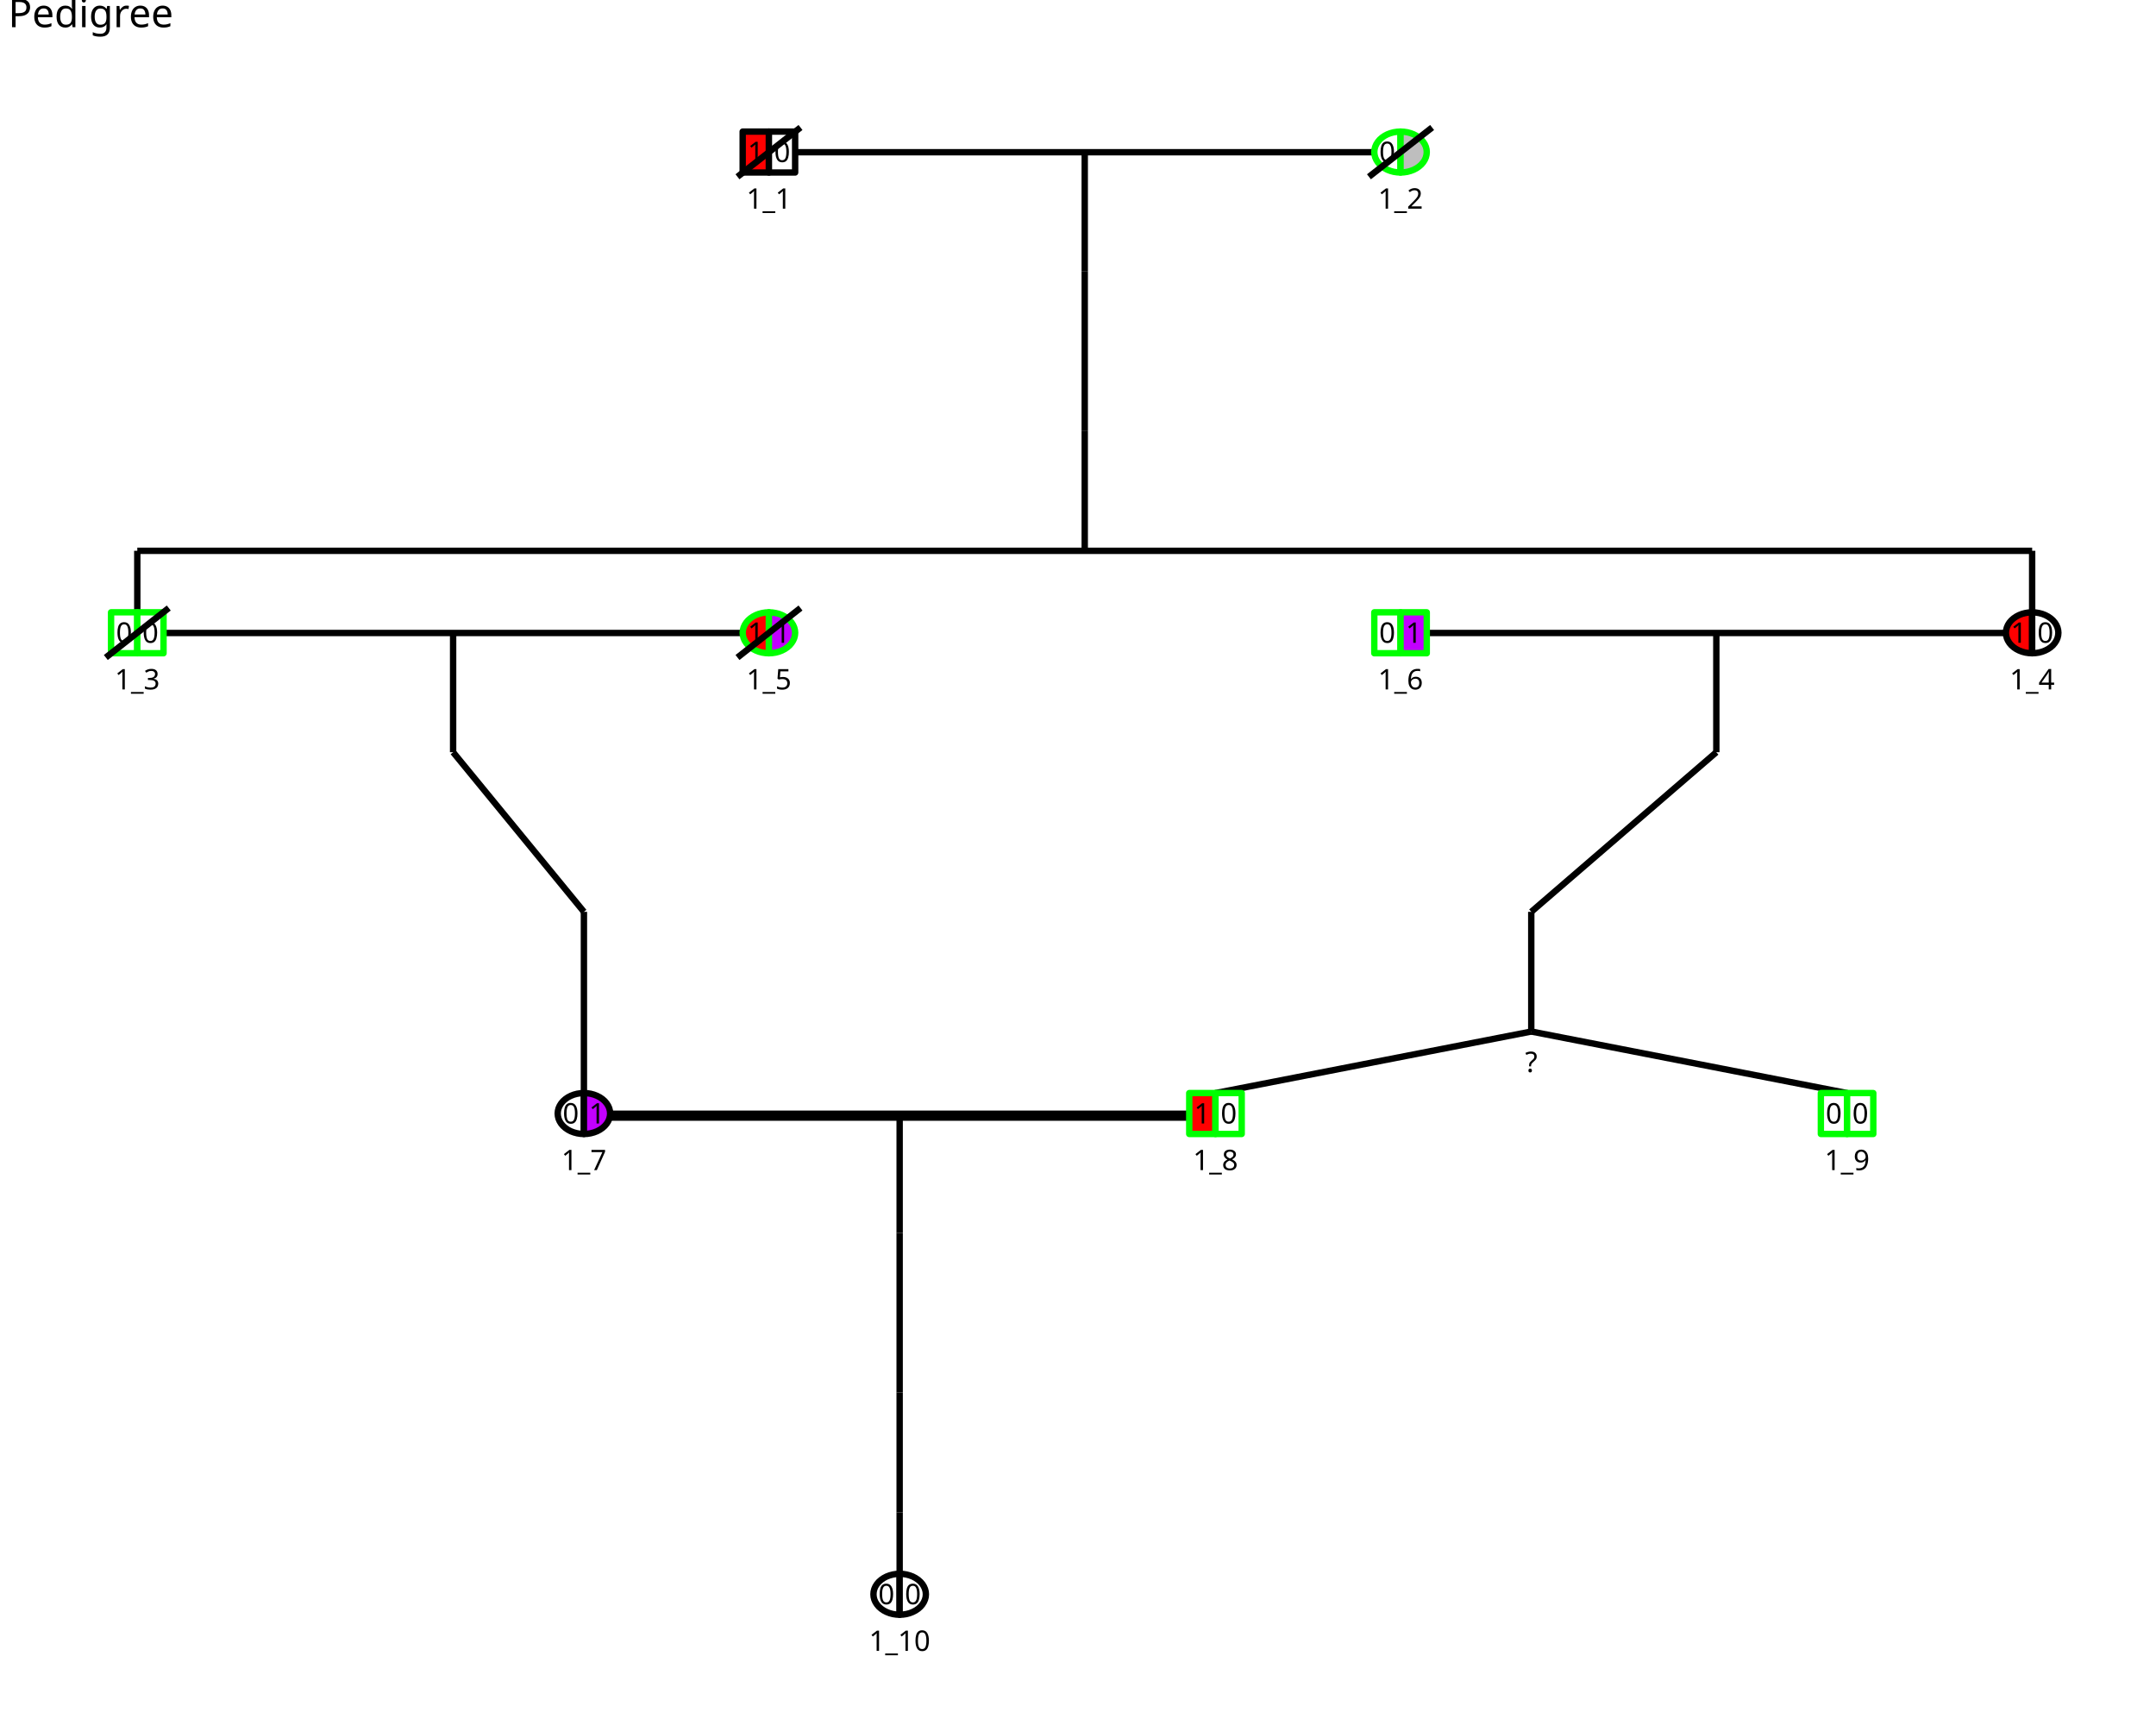
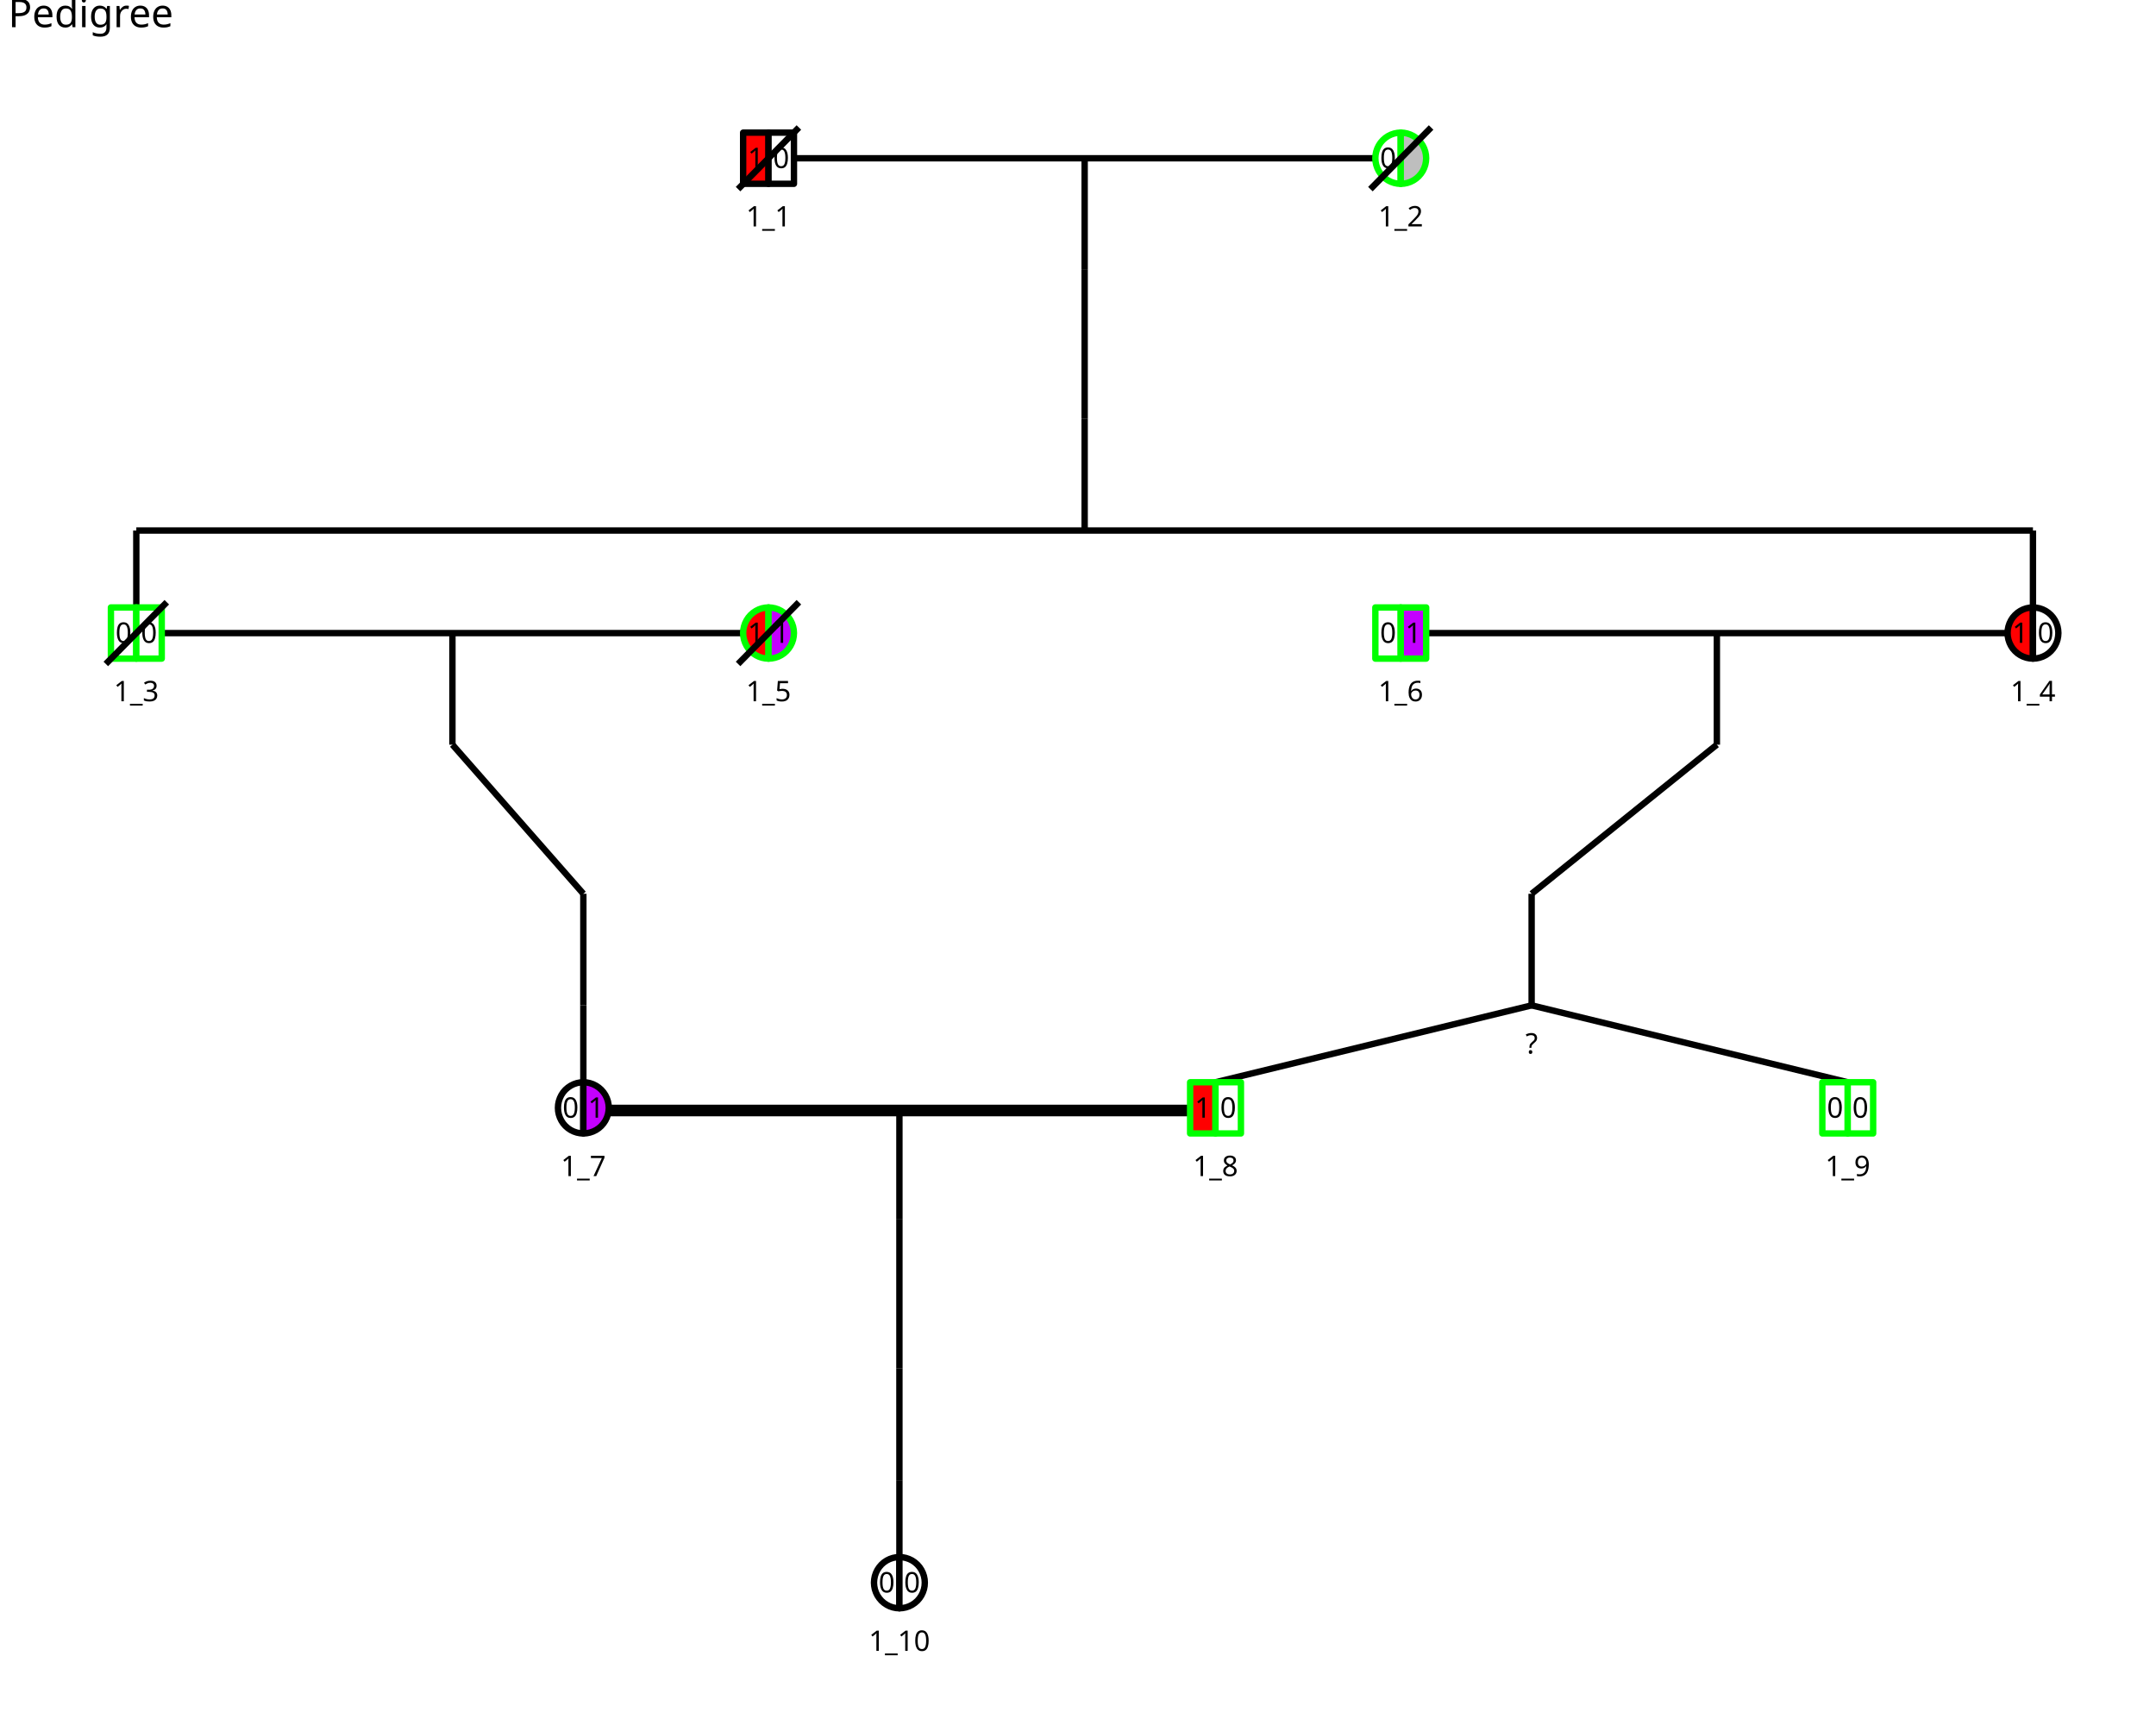
<svg xmlns="http://www.w3.org/2000/svg" class="svglite" data-engine-version="2.0" width="720.00pt" height="576.00pt" viewBox="0 0 720.00 576.00">
  <defs>
    <style type="text/css">
    .svglite line, .svglite polyline, .svglite polygon, .svglite path, .svglite rect, .svglite circle {
      fill: none;
      stroke: #000000;
      stroke-linecap: round;
      stroke-linejoin: round;
      stroke-miterlimit: 10.00;
    }
  </style>
  </defs>
  <rect width="100%" height="100%" style="stroke: none; fill: #FFFFFF;" />
  <defs>
    <clipPath id="cpMC4wMHw3MjAuMDB8MC4wMHw1NzYuMDA=">
      <rect x="0.00" y="0.00" width="720.00" height="576.00" />
    </clipPath>
  </defs>
  <g clip-path="url(#cpMC4wMHw3MjAuMDB8MC4wMHw1NzYuMDA=)">
    <rect x="0.00" y="0.00" width="720.00" height="576.00" style="stroke-width: 1.07; stroke: #FFFFFF; fill: #FFFFFF;" />
  </g>
  <defs>
    <clipPath id="cpMi43NHw3MjAuMDB8MTcuMzB8NTczLjI2">
      <rect x="2.74" y="17.30" width="717.26" height="555.96" />
    </clipPath>
  </defs>
  <g clip-path="url(#cpMi43NHw3MjAuMDB8MTcuMzB8NTczLjI2)">
    <rect x="2.74" y="17.30" width="717.26" height="555.96" style="stroke-width: 1.07; stroke: none;" />
-     <line x1="265.64" y1="50.84" x2="458.85" y2="50.84" style="stroke-width: 2.13; stroke-linecap: butt;" />
-     <line x1="54.61" y1="211.37" x2="248.03" y2="211.37" style="stroke-width: 2.13; stroke-linecap: butt;" />
-     <line x1="203.75" y1="371.89" x2="397.05" y2="371.89" style="stroke-width: 2.13; stroke-linecap: butt;" />
-     <line x1="476.57" y1="211.37" x2="669.78" y2="211.37" style="stroke-width: 2.13; stroke-linecap: butt;" />
-     <line x1="203.75" y1="373.18" x2="397.05" y2="373.18" style="stroke-width: 2.13; stroke-linecap: butt;" />
-     <line x1="45.85" y1="204.46" x2="45.85" y2="183.92" style="stroke-width: 2.13; stroke-linecap: butt;" />
-     <line x1="678.64" y1="204.46" x2="678.64" y2="183.92" style="stroke-width: 2.13; stroke-linecap: butt;" />
-     <line x1="45.85" y1="183.92" x2="678.64" y2="183.92" style="stroke-width: 2.13; stroke-linecap: butt;" />
-     <line x1="362.25" y1="183.92" x2="362.25" y2="143.95" style="stroke-width: 2.13; stroke-linecap: butt;" />
-     <line x1="362.25" y1="143.95" x2="362.25" y2="90.65" style="stroke-width: 2.13; stroke-linecap: butt;" />
-     <line x1="362.25" y1="90.65" x2="362.25" y2="50.84" style="stroke-width: 2.13; stroke-linecap: butt;" />
-     <line x1="195.00" y1="364.99" x2="195.00" y2="344.44" style="stroke-width: 2.13; stroke-linecap: butt;" />
-     <line x1="195.00" y1="344.44" x2="195.00" y2="344.44" style="stroke-width: 2.13; stroke-linecap: butt;" />
-     <line x1="195.00" y1="344.44" x2="195.00" y2="304.47" style="stroke-width: 2.13; stroke-linecap: butt;" />
-     <line x1="195.00" y1="304.47" x2="151.32" y2="251.18" style="stroke-width: 2.13; stroke-linecap: butt;" />
-     <line x1="151.32" y1="251.18" x2="151.32" y2="211.37" style="stroke-width: 2.13; stroke-linecap: butt;" />
-     <line x1="405.91" y1="364.99" x2="511.37" y2="344.44" style="stroke-width: 2.13; stroke-linecap: butt;" />
-     <line x1="616.84" y1="364.99" x2="511.37" y2="344.44" style="stroke-width: 2.13; stroke-linecap: butt;" />
-     <line x1="511.37" y1="344.44" x2="511.37" y2="344.44" style="stroke-width: 2.13; stroke-linecap: butt;" />
-     <line x1="511.37" y1="344.44" x2="511.37" y2="304.47" style="stroke-width: 2.13; stroke-linecap: butt;" />
-     <line x1="511.37" y1="304.47" x2="573.17" y2="251.18" style="stroke-width: 2.13; stroke-linecap: butt;" />
-     <line x1="573.17" y1="251.18" x2="573.17" y2="211.37" style="stroke-width: 2.13; stroke-linecap: butt;" />
-     <line x1="300.44" y1="525.52" x2="300.44" y2="504.97" style="stroke-width: 2.13; stroke-linecap: butt;" />
-     <line x1="300.44" y1="504.97" x2="300.44" y2="504.97" style="stroke-width: 2.13; stroke-linecap: butt;" />
-     <line x1="300.44" y1="504.97" x2="300.44" y2="465.00" style="stroke-width: 2.13; stroke-linecap: butt;" />
-     <line x1="300.44" y1="465.00" x2="300.44" y2="411.70" style="stroke-width: 2.13; stroke-linecap: butt;" />
-     <line x1="300.44" y1="411.70" x2="300.44" y2="371.89" style="stroke-width: 2.13; stroke-linecap: butt;" />
-     <polygon points="256.78,50.77 256.78,57.60 248.02,57.60 248.02,43.94 256.78,43.94 " style="stroke-width: 2.13; stroke-linecap: butt; fill: #FF0000;" />
-     <polygon points="45.85,211.30 45.85,218.13 37.09,218.13 37.09,204.46 45.85,204.46 " style="stroke-width: 2.13; stroke: #00FF00; stroke-linecap: butt; fill: #FFFFFF;" />
-     <polygon points="195.00,371.82 195.00,378.65 193.86,378.60 192.73,378.42 191.65,378.13 190.62,377.74 189.67,377.24 188.81,376.65 188.05,375.98 187.41,375.24 186.91,374.44 186.54,373.59 186.32,372.71 186.24,371.82 186.32,370.93 186.54,370.05 186.91,369.21 187.41,368.41 188.05,367.66 188.81,366.99 189.67,366.40 190.62,365.91 191.65,365.51 192.73,365.22 193.86,365.05 195.00,364.99 " style="stroke-width: 2.13; stroke-linecap: butt; fill: #FFFFFF;" />
-     <polygon points="300.44,532.35 300.44,539.18 299.30,539.12 298.18,538.95 297.09,538.66 296.06,538.26 295.11,537.77 294.25,537.18 293.49,536.51 292.86,535.76 292.35,534.96 291.98,534.12 291.76,533.24 291.69,532.35 291.76,531.46 291.98,530.58 292.35,529.73 292.86,528.93 293.49,528.19 294.25,527.52 295.11,526.93 296.06,526.43 297.09,526.04 298.18,525.75 299.30,525.57 300.44,525.52 " style="stroke-width: 2.13; stroke-linecap: butt; fill: #FFFFFF;" />
-     <polygon points="467.71,50.77 467.71,57.60 466.57,57.54 465.44,57.37 464.36,57.08 463.33,56.69 462.38,56.19 461.52,55.60 460.76,54.93 460.13,54.19 459.62,53.39 459.25,52.54 459.03,51.66 458.95,50.77 459.03,49.88 459.25,49.00 459.62,48.16 460.13,47.36 460.76,46.61 461.52,45.94 462.38,45.35 463.33,44.85 464.36,44.46 465.44,44.17 466.57,44.00 467.71,43.94 " style="stroke-width: 2.13; stroke: #00FF00; stroke-linecap: butt; fill: #FFFFFF;" />
-     <polygon points="256.78,211.30 256.78,218.13 255.64,218.07 254.51,217.90 253.43,217.61 252.40,217.21 251.45,216.72 250.59,216.13 249.83,215.46 249.20,214.71 248.69,213.91 248.32,213.07 248.10,212.19 248.02,211.30 248.10,210.41 248.32,209.53 248.69,208.68 249.20,207.88 249.83,207.14 250.59,206.47 251.45,205.88 252.40,205.38 253.43,204.98 254.51,204.70 255.64,204.52 256.78,204.46 " style="stroke-width: 2.13; stroke: #00FF00; stroke-linecap: butt; fill: #FF0000;" />
-     <polygon points="405.91,371.82 405.91,378.65 397.15,378.65 397.15,364.99 405.91,364.99 " style="stroke-width: 2.13; stroke: #00FF00; stroke-linecap: butt; fill: #FF0000;" />
-     <polygon points="467.71,211.30 467.71,218.13 458.95,218.13 458.95,204.46 467.71,204.46 " style="stroke-width: 2.13; stroke: #00FF00; stroke-linecap: butt; fill: #FFFFFF;" />
-     <polygon points="616.84,371.82 616.84,378.65 608.08,378.65 608.08,364.99 616.84,364.99 " style="stroke-width: 2.13; stroke: #00FF00; stroke-linecap: butt; fill: #FFFFFF;" />
-     <polygon points="678.64,211.30 678.64,218.13 677.50,218.07 676.37,217.90 675.29,217.61 674.26,217.21 673.31,216.72 672.45,216.13 671.69,215.46 671.05,214.71 670.55,213.91 670.18,213.07 669.96,212.19 669.88,211.30 669.96,210.41 670.18,209.53 670.55,208.68 671.05,207.88 671.69,207.14 672.45,206.47 673.31,205.88 674.26,205.38 675.29,204.98 676.37,204.70 677.50,204.52 678.64,204.46 " style="stroke-width: 2.13; stroke-linecap: butt; fill: #FF0000;" />
-     <polygon points="256.78,50.77 256.78,43.94 265.54,43.94 265.54,57.60 256.78,57.60 " style="stroke-width: 2.13; stroke-linecap: butt; fill: #FFFFFF;" />
-     <polygon points="45.85,211.30 45.85,204.46 54.61,204.46 54.61,218.13 45.85,218.13 " style="stroke-width: 2.13; stroke: #00FF00; stroke-linecap: butt; fill: #FFFFFF;" />
-     <polygon points="195.00,371.82 195.00,364.99 196.14,365.05 197.27,365.22 198.35,365.51 199.38,365.91 200.33,366.40 201.19,366.99 201.95,367.66 202.58,368.41 203.09,369.21 203.46,370.05 203.68,370.93 203.76,371.82 203.68,372.71 203.46,373.59 203.09,374.44 202.58,375.24 201.95,375.98 201.19,376.65 200.33,377.24 199.38,377.74 198.35,378.13 197.27,378.42 196.14,378.60 195.00,378.65 " style="stroke-width: 2.13; stroke-linecap: butt; fill: #C300FF;" />
-     <polygon points="300.44,532.35 300.44,525.52 301.59,525.57 302.71,525.75 303.79,526.04 304.82,526.43 305.77,526.93 306.64,527.52 307.39,528.19 308.03,528.93 308.53,529.73 308.90,530.58 309.13,531.46 309.20,532.35 309.13,533.24 308.90,534.12 308.53,534.96 308.03,535.76 307.39,536.51 306.64,537.18 305.77,537.77 304.82,538.26 303.79,538.66 302.71,538.95 301.59,539.12 300.44,539.18 " style="stroke-width: 2.13; stroke-linecap: butt; fill: #FFFFFF;" />
-     <polygon points="467.71,50.77 467.71,43.94 468.85,44.00 469.98,44.17 471.06,44.46 472.09,44.85 473.04,45.35 473.90,45.94 474.66,46.61 475.29,47.36 475.80,48.16 476.17,49.00 476.39,49.88 476.47,50.77 476.39,51.66 476.17,52.54 475.80,53.39 475.29,54.19 474.66,54.93 473.90,55.60 473.04,56.19 472.09,56.69 471.06,57.08 469.98,57.37 468.85,57.54 467.71,57.60 " style="stroke-width: 2.13; stroke: #00FF00; stroke-linecap: butt; fill: #BEBEBE;" />
-     <polygon points="256.78,211.30 256.78,204.46 257.92,204.52 259.05,204.70 260.13,204.98 261.16,205.38 262.11,205.88 262.97,206.47 263.73,207.14 264.36,207.88 264.87,208.68 265.24,209.53 265.46,210.41 265.54,211.30 265.46,212.19 265.24,213.07 264.87,213.91 264.36,214.71 263.73,215.46 262.97,216.13 262.11,216.72 261.16,217.21 260.13,217.61 259.05,217.90 257.92,218.07 256.78,218.13 " style="stroke-width: 2.13; stroke: #00FF00; stroke-linecap: butt; fill: #C300FF;" />
-     <polygon points="405.91,371.82 405.91,364.99 414.67,364.99 414.67,378.65 405.91,378.65 " style="stroke-width: 2.13; stroke: #00FF00; stroke-linecap: butt; fill: #FFFFFF;" />
-     <polygon points="467.71,211.30 467.71,204.46 476.47,204.46 476.47,218.13 467.71,218.13 " style="stroke-width: 2.13; stroke: #00FF00; stroke-linecap: butt; fill: #C300FF;" />
-     <polygon points="616.84,371.82 616.84,364.99 625.59,364.99 625.59,378.65 616.84,378.65 " style="stroke-width: 2.13; stroke: #00FF00; stroke-linecap: butt; fill: #FFFFFF;" />
-     <polygon points="678.64,211.30 678.64,204.46 679.78,204.52 680.91,204.70 681.99,204.98 683.02,205.38 683.97,205.88 684.83,206.47 685.59,207.14 686.22,207.88 686.73,208.68 687.10,209.53 687.32,210.41 687.40,211.30 687.32,212.19 687.10,213.07 686.73,213.91 686.22,214.71 685.59,215.46 684.83,216.13 683.97,216.72 683.02,217.21 681.99,217.61 680.91,217.90 679.78,218.07 678.64,218.13 " style="stroke-width: 2.13; stroke-linecap: butt; fill: #FFFFFF;" />
-     <line x1="246.28" y1="59.03" x2="267.33" y2="42.57" style="stroke-width: 2.13; stroke-linecap: butt;" />
-     <line x1="35.34" y1="219.55" x2="56.36" y2="203.02" style="stroke-width: 2.13; stroke-linecap: butt;" />
-     <line x1="457.16" y1="59.03" x2="478.26" y2="42.57" style="stroke-width: 2.13; stroke-linecap: butt;" />
-     <line x1="246.28" y1="219.55" x2="267.33" y2="203.02" style="stroke-width: 2.13; stroke-linecap: butt;" />
-     <text x="252.39" y="54.11" text-anchor="middle" style="font-size: 9.48px; font-family: sans;" textLength="5.28px" lengthAdjust="spacingAndGlyphs">1</text>
-     <text x="41.47" y="214.63" text-anchor="middle" style="font-size: 9.48px; font-family: sans;" textLength="5.28px" lengthAdjust="spacingAndGlyphs">0</text>
-     <text x="190.61" y="375.16" text-anchor="middle" style="font-size: 9.48px; font-family: sans;" textLength="5.28px" lengthAdjust="spacingAndGlyphs">0</text>
-     <text x="296.01" y="535.68" text-anchor="middle" style="font-size: 9.48px; font-family: sans;" textLength="5.28px" lengthAdjust="spacingAndGlyphs">0</text>
-     <text x="463.28" y="54.11" text-anchor="middle" style="font-size: 9.48px; font-family: sans;" textLength="5.28px" lengthAdjust="spacingAndGlyphs">0</text>
-     <text x="252.39" y="214.63" text-anchor="middle" style="font-size: 9.48px; font-family: sans;" textLength="5.28px" lengthAdjust="spacingAndGlyphs">1</text>
-     <text x="401.48" y="375.16" text-anchor="middle" style="font-size: 9.48px; font-family: sans;" textLength="5.28px" lengthAdjust="spacingAndGlyphs">1</text>
-     <text x="463.28" y="214.63" text-anchor="middle" style="font-size: 9.48px; font-family: sans;" textLength="5.28px" lengthAdjust="spacingAndGlyphs">0</text>
-     <text x="612.41" y="375.16" text-anchor="middle" style="font-size: 9.48px; font-family: sans;" textLength="5.28px" lengthAdjust="spacingAndGlyphs">0</text>
-     <text x="674.21" y="214.63" text-anchor="middle" style="font-size: 9.48px; font-family: sans;" textLength="5.28px" lengthAdjust="spacingAndGlyphs">1</text>
-     <text x="261.21" y="54.11" text-anchor="middle" style="font-size: 9.48px; font-family: sans;" textLength="5.28px" lengthAdjust="spacingAndGlyphs">0</text>
-     <text x="50.23" y="214.63" text-anchor="middle" style="font-size: 9.48px; font-family: sans;" textLength="5.28px" lengthAdjust="spacingAndGlyphs">0</text>
-     <text x="199.39" y="375.16" text-anchor="middle" style="font-size: 9.48px; font-family: sans;" textLength="5.28px" lengthAdjust="spacingAndGlyphs">1</text>
-     <text x="304.87" y="535.68" text-anchor="middle" style="font-size: 9.48px; font-family: sans;" textLength="5.28px" lengthAdjust="spacingAndGlyphs">0</text>
-     <text x="261.21" y="214.63" text-anchor="middle" style="font-size: 9.48px; font-family: sans;" textLength="5.28px" lengthAdjust="spacingAndGlyphs">1</text>
-     <text x="410.34" y="375.16" text-anchor="middle" style="font-size: 9.48px; font-family: sans;" textLength="5.28px" lengthAdjust="spacingAndGlyphs">0</text>
-     <text x="472.14" y="214.63" text-anchor="middle" style="font-size: 9.48px; font-family: sans;" textLength="5.28px" lengthAdjust="spacingAndGlyphs">1</text>
-     <text x="621.27" y="375.16" text-anchor="middle" style="font-size: 9.48px; font-family: sans;" textLength="5.28px" lengthAdjust="spacingAndGlyphs">0</text>
-     <text x="683.07" y="214.63" text-anchor="middle" style="font-size: 9.48px; font-family: sans;" textLength="5.28px" lengthAdjust="spacingAndGlyphs">0</text>
-     <text x="511.37" y="357.98" text-anchor="middle" style="font-size: 9.48px; font-family: sans;" textLength="5.28px" lengthAdjust="spacingAndGlyphs">?</text>
-     <text x="256.78" y="69.68" text-anchor="middle" style="font-size: 9.48px; font-family: sans;" textLength="15.83px" lengthAdjust="spacingAndGlyphs">1_1</text>
-     <text x="45.85" y="230.20" text-anchor="middle" style="font-size: 9.48px; font-family: sans;" textLength="15.83px" lengthAdjust="spacingAndGlyphs">1_3</text>
-     <text x="195.00" y="390.73" text-anchor="middle" style="font-size: 9.48px; font-family: sans;" textLength="15.83px" lengthAdjust="spacingAndGlyphs">1_7</text>
-     <text x="300.44" y="551.25" text-anchor="middle" style="font-size: 9.48px; font-family: sans;" textLength="21.10px" lengthAdjust="spacingAndGlyphs">1_10</text>
-     <text x="467.71" y="69.68" text-anchor="middle" style="font-size: 9.48px; font-family: sans;" textLength="15.83px" lengthAdjust="spacingAndGlyphs">1_2</text>
-     <text x="256.78" y="230.20" text-anchor="middle" style="font-size: 9.48px; font-family: sans;" textLength="15.83px" lengthAdjust="spacingAndGlyphs">1_5</text>
-     <text x="405.91" y="390.73" text-anchor="middle" style="font-size: 9.48px; font-family: sans;" textLength="15.83px" lengthAdjust="spacingAndGlyphs">1_8</text>
-     <text x="467.71" y="230.20" text-anchor="middle" style="font-size: 9.48px; font-family: sans;" textLength="15.83px" lengthAdjust="spacingAndGlyphs">1_6</text>
-     <text x="616.84" y="390.73" text-anchor="middle" style="font-size: 9.48px; font-family: sans;" textLength="15.83px" lengthAdjust="spacingAndGlyphs">1_9</text>
-     <text x="678.64" y="230.20" text-anchor="middle" style="font-size: 9.48px; font-family: sans;" textLength="15.83px" lengthAdjust="spacingAndGlyphs">1_4</text>
+     <line x1="265.10" y1="52.85" x2="459.34" y2="52.85" style="stroke-width: 2.13; stroke-linecap: butt;" />
+     <line x1="54.01" y1="211.40" x2="248.17" y2="211.40" style="stroke-width: 2.13; stroke-linecap: butt;" />
+     <line x1="203.30" y1="369.94" x2="397.48" y2="369.94" style="stroke-width: 2.13; stroke-linecap: butt;" />
+     <line x1="476.23" y1="211.40" x2="670.47" y2="211.40" style="stroke-width: 2.13; stroke-linecap: butt;" />
+     <line x1="203.30" y1="371.69" x2="397.48" y2="371.69" style="stroke-width: 2.13; stroke-linecap: butt;" />
+     <line x1="45.52" y1="202.83" x2="45.52" y2="177.15" style="stroke-width: 2.13; stroke-linecap: butt;" />
+     <line x1="678.91" y1="202.83" x2="678.91" y2="177.15" style="stroke-width: 2.13; stroke-linecap: butt;" />
+     <line x1="45.52" y1="177.15" x2="678.91" y2="177.15" style="stroke-width: 2.13; stroke-linecap: butt;" />
+     <line x1="362.22" y1="177.15" x2="362.22" y2="139.89" style="stroke-width: 2.13; stroke-linecap: butt;" />
+     <line x1="362.22" y1="139.89" x2="362.22" y2="90.11" style="stroke-width: 2.13; stroke-linecap: butt;" />
+     <line x1="362.22" y1="90.11" x2="362.22" y2="52.85" style="stroke-width: 2.13; stroke-linecap: butt;" />
+     <line x1="194.81" y1="361.38" x2="194.81" y2="335.70" style="stroke-width: 2.13; stroke-linecap: butt;" />
+     <line x1="194.81" y1="335.70" x2="194.81" y2="335.70" style="stroke-width: 2.13; stroke-linecap: butt;" />
+     <line x1="194.81" y1="335.70" x2="194.81" y2="298.44" style="stroke-width: 2.13; stroke-linecap: butt;" />
+     <line x1="194.81" y1="298.44" x2="151.09" y2="248.65" style="stroke-width: 2.13; stroke-linecap: butt;" />
+     <line x1="151.09" y1="248.65" x2="151.09" y2="211.40" style="stroke-width: 2.13; stroke-linecap: butt;" />
+     <line x1="405.92" y1="361.38" x2="511.49" y2="335.70" style="stroke-width: 2.13; stroke-linecap: butt;" />
+     <line x1="617.05" y1="361.38" x2="511.49" y2="335.70" style="stroke-width: 2.13; stroke-linecap: butt;" />
+     <line x1="511.49" y1="335.70" x2="511.49" y2="335.70" style="stroke-width: 2.13; stroke-linecap: butt;" />
+     <line x1="511.49" y1="335.70" x2="511.49" y2="298.44" style="stroke-width: 2.13; stroke-linecap: butt;" />
+     <line x1="511.49" y1="298.44" x2="573.35" y2="248.65" style="stroke-width: 2.13; stroke-linecap: butt;" />
+     <line x1="573.35" y1="248.65" x2="573.35" y2="211.40" style="stroke-width: 2.13; stroke-linecap: butt;" />
+     <line x1="300.36" y1="519.93" x2="300.36" y2="494.24" style="stroke-width: 2.13; stroke-linecap: butt;" />
+     <line x1="300.36" y1="494.24" x2="300.36" y2="494.24" style="stroke-width: 2.13; stroke-linecap: butt;" />
+     <line x1="300.36" y1="494.24" x2="300.36" y2="456.98" style="stroke-width: 2.13; stroke-linecap: butt;" />
+     <line x1="300.36" y1="456.98" x2="300.36" y2="407.20" style="stroke-width: 2.13; stroke-linecap: butt;" />
+     <line x1="300.36" y1="407.20" x2="300.36" y2="369.94" style="stroke-width: 2.13; stroke-linecap: butt;" />
+     <polygon points="256.65,52.83 256.65,61.38 248.17,61.38 248.17,44.29 256.65,44.29 " style="stroke-width: 2.13; stroke-linecap: butt; fill: #FF0000;" />
+     <polygon points="45.52,211.38 45.52,219.92 37.04,219.92 37.04,202.83 45.52,202.83 " style="stroke-width: 2.13; stroke: #00FF00; stroke-linecap: butt; fill: #FFFFFF;" />
+     <polygon points="194.81,369.93 194.81,378.47 193.71,378.40 192.62,378.18 191.57,377.82 190.57,377.33 189.65,376.71 188.81,375.97 188.08,375.13 187.47,374.20 186.98,373.20 186.62,372.14 186.40,371.04 186.33,369.93 186.40,368.81 186.62,367.71 186.98,366.66 187.47,365.65 188.08,364.72 188.81,363.88 189.65,363.15 190.57,362.53 191.57,362.03 192.62,361.67 193.71,361.45 194.81,361.38 " style="stroke-width: 2.13; stroke-linecap: butt; fill: #FFFFFF;" />
+     <polygon points="300.36,528.47 300.36,537.02 299.25,536.95 298.16,536.73 297.11,536.37 296.12,535.87 295.19,535.25 294.36,534.52 293.63,533.67 293.01,532.75 292.52,531.74 292.16,530.68 291.95,529.59 291.87,528.47 291.95,527.36 292.16,526.26 292.52,525.20 293.01,524.20 293.63,523.27 294.36,522.43 295.19,521.69 296.12,521.07 297.11,520.58 298.16,520.22 299.25,520.00 300.36,519.93 " style="stroke-width: 2.13; stroke-linecap: butt; fill: #FFFFFF;" />
+     <polygon points="467.78,52.83 467.78,61.38 466.68,61.31 465.59,61.09 464.54,60.73 463.54,60.23 462.62,59.61 461.79,58.88 461.05,58.03 460.44,57.11 459.95,56.10 459.59,55.04 459.37,53.95 459.30,52.83 459.37,51.72 459.59,50.62 459.95,49.56 460.44,48.56 461.05,47.63 461.79,46.79 462.62,46.05 463.54,45.43 464.54,44.94 465.59,44.58 466.68,44.36 467.78,44.29 " style="stroke-width: 2.13; stroke: #00FF00; stroke-linecap: butt; fill: #FFFFFF;" />
+     <polygon points="256.65,211.38 256.65,219.92 255.55,219.85 254.46,219.63 253.41,219.27 252.41,218.78 251.49,218.16 250.65,217.42 249.92,216.58 249.31,215.65 248.82,214.65 248.46,213.59 248.24,212.49 248.17,211.38 248.24,210.26 248.46,209.17 248.82,208.11 249.31,207.11 249.92,206.18 250.65,205.34 251.49,204.60 252.41,203.98 253.41,203.48 254.46,203.12 255.55,202.91 256.65,202.83 " style="stroke-width: 2.13; stroke: #00FF00; stroke-linecap: butt; fill: #FF0000;" />
+     <polygon points="405.92,369.93 405.92,378.47 397.44,378.47 397.44,361.38 405.92,361.38 " style="stroke-width: 2.13; stroke: #00FF00; stroke-linecap: butt; fill: #FF0000;" />
+     <polygon points="467.78,211.38 467.78,219.92 459.30,219.92 459.30,202.83 467.78,202.83 " style="stroke-width: 2.13; stroke: #00FF00; stroke-linecap: butt; fill: #FFFFFF;" />
+     <polygon points="617.05,369.93 617.05,378.47 608.57,378.47 608.57,361.38 617.05,361.38 " style="stroke-width: 2.13; stroke: #00FF00; stroke-linecap: butt; fill: #FFFFFF;" />
+     <polygon points="678.91,211.38 678.91,219.92 677.81,219.85 676.72,219.63 675.67,219.27 674.67,218.78 673.75,218.16 672.92,217.42 672.18,216.58 671.57,215.65 671.08,214.65 670.72,213.59 670.50,212.49 670.43,211.38 670.50,210.26 670.72,209.17 671.08,208.11 671.57,207.11 672.18,206.18 672.92,205.34 673.75,204.60 674.67,203.98 675.67,203.48 676.72,203.12 677.81,202.91 678.91,202.83 " style="stroke-width: 2.13; stroke-linecap: butt; fill: #FF0000;" />
+     <polygon points="256.65,52.83 256.65,44.29 265.14,44.29 265.14,61.38 256.65,61.38 " style="stroke-width: 2.13; stroke-linecap: butt; fill: #FFFFFF;" />
+     <polygon points="45.52,211.38 45.52,202.83 54.01,202.83 54.01,219.92 45.52,219.92 " style="stroke-width: 2.13; stroke: #00FF00; stroke-linecap: butt; fill: #FFFFFF;" />
+     <polygon points="194.81,369.93 194.81,361.38 195.92,361.45 197.01,361.67 198.06,362.03 199.06,362.53 199.98,363.15 200.81,363.88 201.54,364.72 202.16,365.65 202.65,366.66 203.01,367.71 203.22,368.81 203.30,369.93 203.22,371.04 203.01,372.14 202.65,373.20 202.16,374.20 201.54,375.13 200.81,375.97 199.98,376.71 199.06,377.33 198.06,377.82 197.01,378.18 195.92,378.40 194.81,378.47 " style="stroke-width: 2.13; stroke-linecap: butt; fill: #C300FF;" />
+     <polygon points="300.36,528.47 300.36,519.93 301.46,520.00 302.55,520.22 303.60,520.58 304.60,521.07 305.52,521.69 306.36,522.43 307.09,523.27 307.70,524.20 308.19,525.20 308.55,526.26 308.77,527.36 308.84,528.47 308.77,529.59 308.55,530.68 308.19,531.74 307.70,532.75 307.09,533.67 306.36,534.52 305.52,535.25 304.60,535.87 303.60,536.37 302.55,536.73 301.46,536.95 300.36,537.02 " style="stroke-width: 2.13; stroke-linecap: butt; fill: #FFFFFF;" />
+     <polygon points="467.78,52.83 467.78,44.29 468.89,44.36 469.98,44.58 471.03,44.94 472.03,45.43 472.95,46.05 473.78,46.79 474.51,47.63 475.13,48.56 475.62,49.56 475.98,50.62 476.19,51.72 476.27,52.83 476.19,53.95 475.98,55.04 475.62,56.10 475.13,57.11 474.51,58.03 473.78,58.88 472.95,59.61 472.03,60.23 471.03,60.73 469.98,61.09 468.89,61.31 467.78,61.38 " style="stroke-width: 2.13; stroke: #00FF00; stroke-linecap: butt; fill: #BEBEBE;" />
+     <polygon points="256.65,211.38 256.65,202.83 257.76,202.91 258.85,203.12 259.90,203.48 260.90,203.98 261.82,204.60 262.65,205.34 263.38,206.18 264.00,207.11 264.49,208.11 264.85,209.17 265.06,210.26 265.14,211.38 265.06,212.49 264.85,213.59 264.49,214.65 264.00,215.65 263.38,216.58 262.65,217.42 261.82,218.16 260.90,218.78 259.90,219.27 258.85,219.63 257.76,219.85 256.65,219.92 " style="stroke-width: 2.13; stroke: #00FF00; stroke-linecap: butt; fill: #C300FF;" />
+     <polygon points="405.92,369.93 405.92,361.38 414.41,361.38 414.41,378.47 405.92,378.47 " style="stroke-width: 2.13; stroke: #00FF00; stroke-linecap: butt; fill: #FFFFFF;" />
+     <polygon points="467.78,211.38 467.78,202.83 476.27,202.83 476.27,219.92 467.78,219.92 " style="stroke-width: 2.13; stroke: #00FF00; stroke-linecap: butt; fill: #C300FF;" />
+     <polygon points="617.05,369.93 617.05,361.38 625.54,361.38 625.54,378.47 617.05,378.47 " style="stroke-width: 2.13; stroke: #00FF00; stroke-linecap: butt; fill: #FFFFFF;" />
+     <polygon points="678.91,211.38 678.91,202.83 680.02,202.91 681.11,203.12 682.16,203.48 683.16,203.98 684.08,204.60 684.91,205.34 685.64,206.18 686.26,207.11 686.75,208.11 687.11,209.17 687.32,210.26 687.40,211.38 687.32,212.49 687.11,213.59 686.75,214.65 686.26,215.65 685.64,216.58 684.91,217.42 684.08,218.16 683.16,218.78 682.16,219.27 681.11,219.63 680.02,219.85 678.91,219.92 " style="stroke-width: 2.13; stroke-linecap: butt; fill: #FFFFFF;" />
+     <line x1="246.48" y1="63.15" x2="266.79" y2="42.57" style="stroke-width: 2.13; stroke-linecap: butt;" />
+     <line x1="35.34" y1="221.70" x2="55.70" y2="201.09" style="stroke-width: 2.13; stroke-linecap: butt;" />
+     <line x1="457.65" y1="63.15" x2="477.92" y2="42.57" style="stroke-width: 2.13; stroke-linecap: butt;" />
+     <line x1="246.48" y1="221.70" x2="266.79" y2="201.09" style="stroke-width: 2.13; stroke-linecap: butt;" />
+     <text x="252.41" y="56.11" text-anchor="middle" style="font-size: 9.48px; font-family: sans;" textLength="5.28px" lengthAdjust="spacingAndGlyphs">1</text>
+     <text x="41.28" y="214.66" text-anchor="middle" style="font-size: 9.48px; font-family: sans;" textLength="5.28px" lengthAdjust="spacingAndGlyphs">0</text>
+     <text x="190.57" y="373.21" text-anchor="middle" style="font-size: 9.48px; font-family: sans;" textLength="5.28px" lengthAdjust="spacingAndGlyphs">0</text>
+     <text x="296.13" y="531.75" text-anchor="middle" style="font-size: 9.48px; font-family: sans;" textLength="5.28px" lengthAdjust="spacingAndGlyphs">0</text>
+     <text x="463.56" y="56.11" text-anchor="middle" style="font-size: 9.48px; font-family: sans;" textLength="5.28px" lengthAdjust="spacingAndGlyphs">0</text>
+     <text x="252.41" y="214.66" text-anchor="middle" style="font-size: 9.48px; font-family: sans;" textLength="5.28px" lengthAdjust="spacingAndGlyphs">1</text>
+     <text x="401.70" y="373.21" text-anchor="middle" style="font-size: 9.48px; font-family: sans;" textLength="5.28px" lengthAdjust="spacingAndGlyphs">1</text>
+     <text x="463.56" y="214.66" text-anchor="middle" style="font-size: 9.48px; font-family: sans;" textLength="5.28px" lengthAdjust="spacingAndGlyphs">0</text>
+     <text x="612.83" y="373.21" text-anchor="middle" style="font-size: 9.48px; font-family: sans;" textLength="5.28px" lengthAdjust="spacingAndGlyphs">0</text>
+     <text x="674.69" y="214.66" text-anchor="middle" style="font-size: 9.48px; font-family: sans;" textLength="5.28px" lengthAdjust="spacingAndGlyphs">1</text>
+     <text x="260.88" y="56.11" text-anchor="middle" style="font-size: 9.48px; font-family: sans;" textLength="5.28px" lengthAdjust="spacingAndGlyphs">0</text>
+     <text x="49.76" y="214.66" text-anchor="middle" style="font-size: 9.48px; font-family: sans;" textLength="5.28px" lengthAdjust="spacingAndGlyphs">0</text>
+     <text x="199.06" y="373.21" text-anchor="middle" style="font-size: 9.48px; font-family: sans;" textLength="5.28px" lengthAdjust="spacingAndGlyphs">1</text>
+     <text x="304.58" y="531.75" text-anchor="middle" style="font-size: 9.48px; font-family: sans;" textLength="5.28px" lengthAdjust="spacingAndGlyphs">0</text>
+     <text x="260.88" y="214.66" text-anchor="middle" style="font-size: 9.48px; font-family: sans;" textLength="5.28px" lengthAdjust="spacingAndGlyphs">1</text>
+     <text x="410.15" y="373.21" text-anchor="middle" style="font-size: 9.48px; font-family: sans;" textLength="5.28px" lengthAdjust="spacingAndGlyphs">0</text>
+     <text x="472.01" y="214.66" text-anchor="middle" style="font-size: 9.48px; font-family: sans;" textLength="5.28px" lengthAdjust="spacingAndGlyphs">1</text>
+     <text x="621.28" y="373.21" text-anchor="middle" style="font-size: 9.48px; font-family: sans;" textLength="5.28px" lengthAdjust="spacingAndGlyphs">0</text>
+     <text x="683.14" y="214.66" text-anchor="middle" style="font-size: 9.48px; font-family: sans;" textLength="5.28px" lengthAdjust="spacingAndGlyphs">0</text>
+     <text x="511.49" y="351.80" text-anchor="middle" style="font-size: 9.48px; font-family: sans;" textLength="5.28px" lengthAdjust="spacingAndGlyphs">?</text>
+     <text x="256.65" y="75.61" text-anchor="middle" style="font-size: 9.48px; font-family: sans;" textLength="15.83px" lengthAdjust="spacingAndGlyphs">1_1</text>
+     <text x="45.52" y="234.16" text-anchor="middle" style="font-size: 9.48px; font-family: sans;" textLength="15.83px" lengthAdjust="spacingAndGlyphs">1_3</text>
+     <text x="194.81" y="392.71" text-anchor="middle" style="font-size: 9.48px; font-family: sans;" textLength="15.83px" lengthAdjust="spacingAndGlyphs">1_7</text>
+     <text x="300.36" y="551.25" text-anchor="middle" style="font-size: 9.48px; font-family: sans;" textLength="21.10px" lengthAdjust="spacingAndGlyphs">1_10</text>
+     <text x="467.78" y="75.61" text-anchor="middle" style="font-size: 9.48px; font-family: sans;" textLength="15.83px" lengthAdjust="spacingAndGlyphs">1_2</text>
+     <text x="256.65" y="234.16" text-anchor="middle" style="font-size: 9.48px; font-family: sans;" textLength="15.83px" lengthAdjust="spacingAndGlyphs">1_5</text>
+     <text x="405.92" y="392.71" text-anchor="middle" style="font-size: 9.48px; font-family: sans;" textLength="15.83px" lengthAdjust="spacingAndGlyphs">1_8</text>
+     <text x="467.78" y="234.16" text-anchor="middle" style="font-size: 9.48px; font-family: sans;" textLength="15.83px" lengthAdjust="spacingAndGlyphs">1_6</text>
+     <text x="617.05" y="392.71" text-anchor="middle" style="font-size: 9.48px; font-family: sans;" textLength="15.83px" lengthAdjust="spacingAndGlyphs">1_9</text>
+     <text x="678.91" y="234.16" text-anchor="middle" style="font-size: 9.48px; font-family: sans;" textLength="15.83px" lengthAdjust="spacingAndGlyphs">1_4</text>
  </g>
  <g clip-path="url(#cpMC4wMHw3MjAuMDB8MC4wMHw1NzYuMDA=)">
    <text x="2.74" y="9.08" style="font-size: 13.20px; font-family: sans;" textLength="52.84px" lengthAdjust="spacingAndGlyphs">Pedigree</text>
  </g>
</svg>
